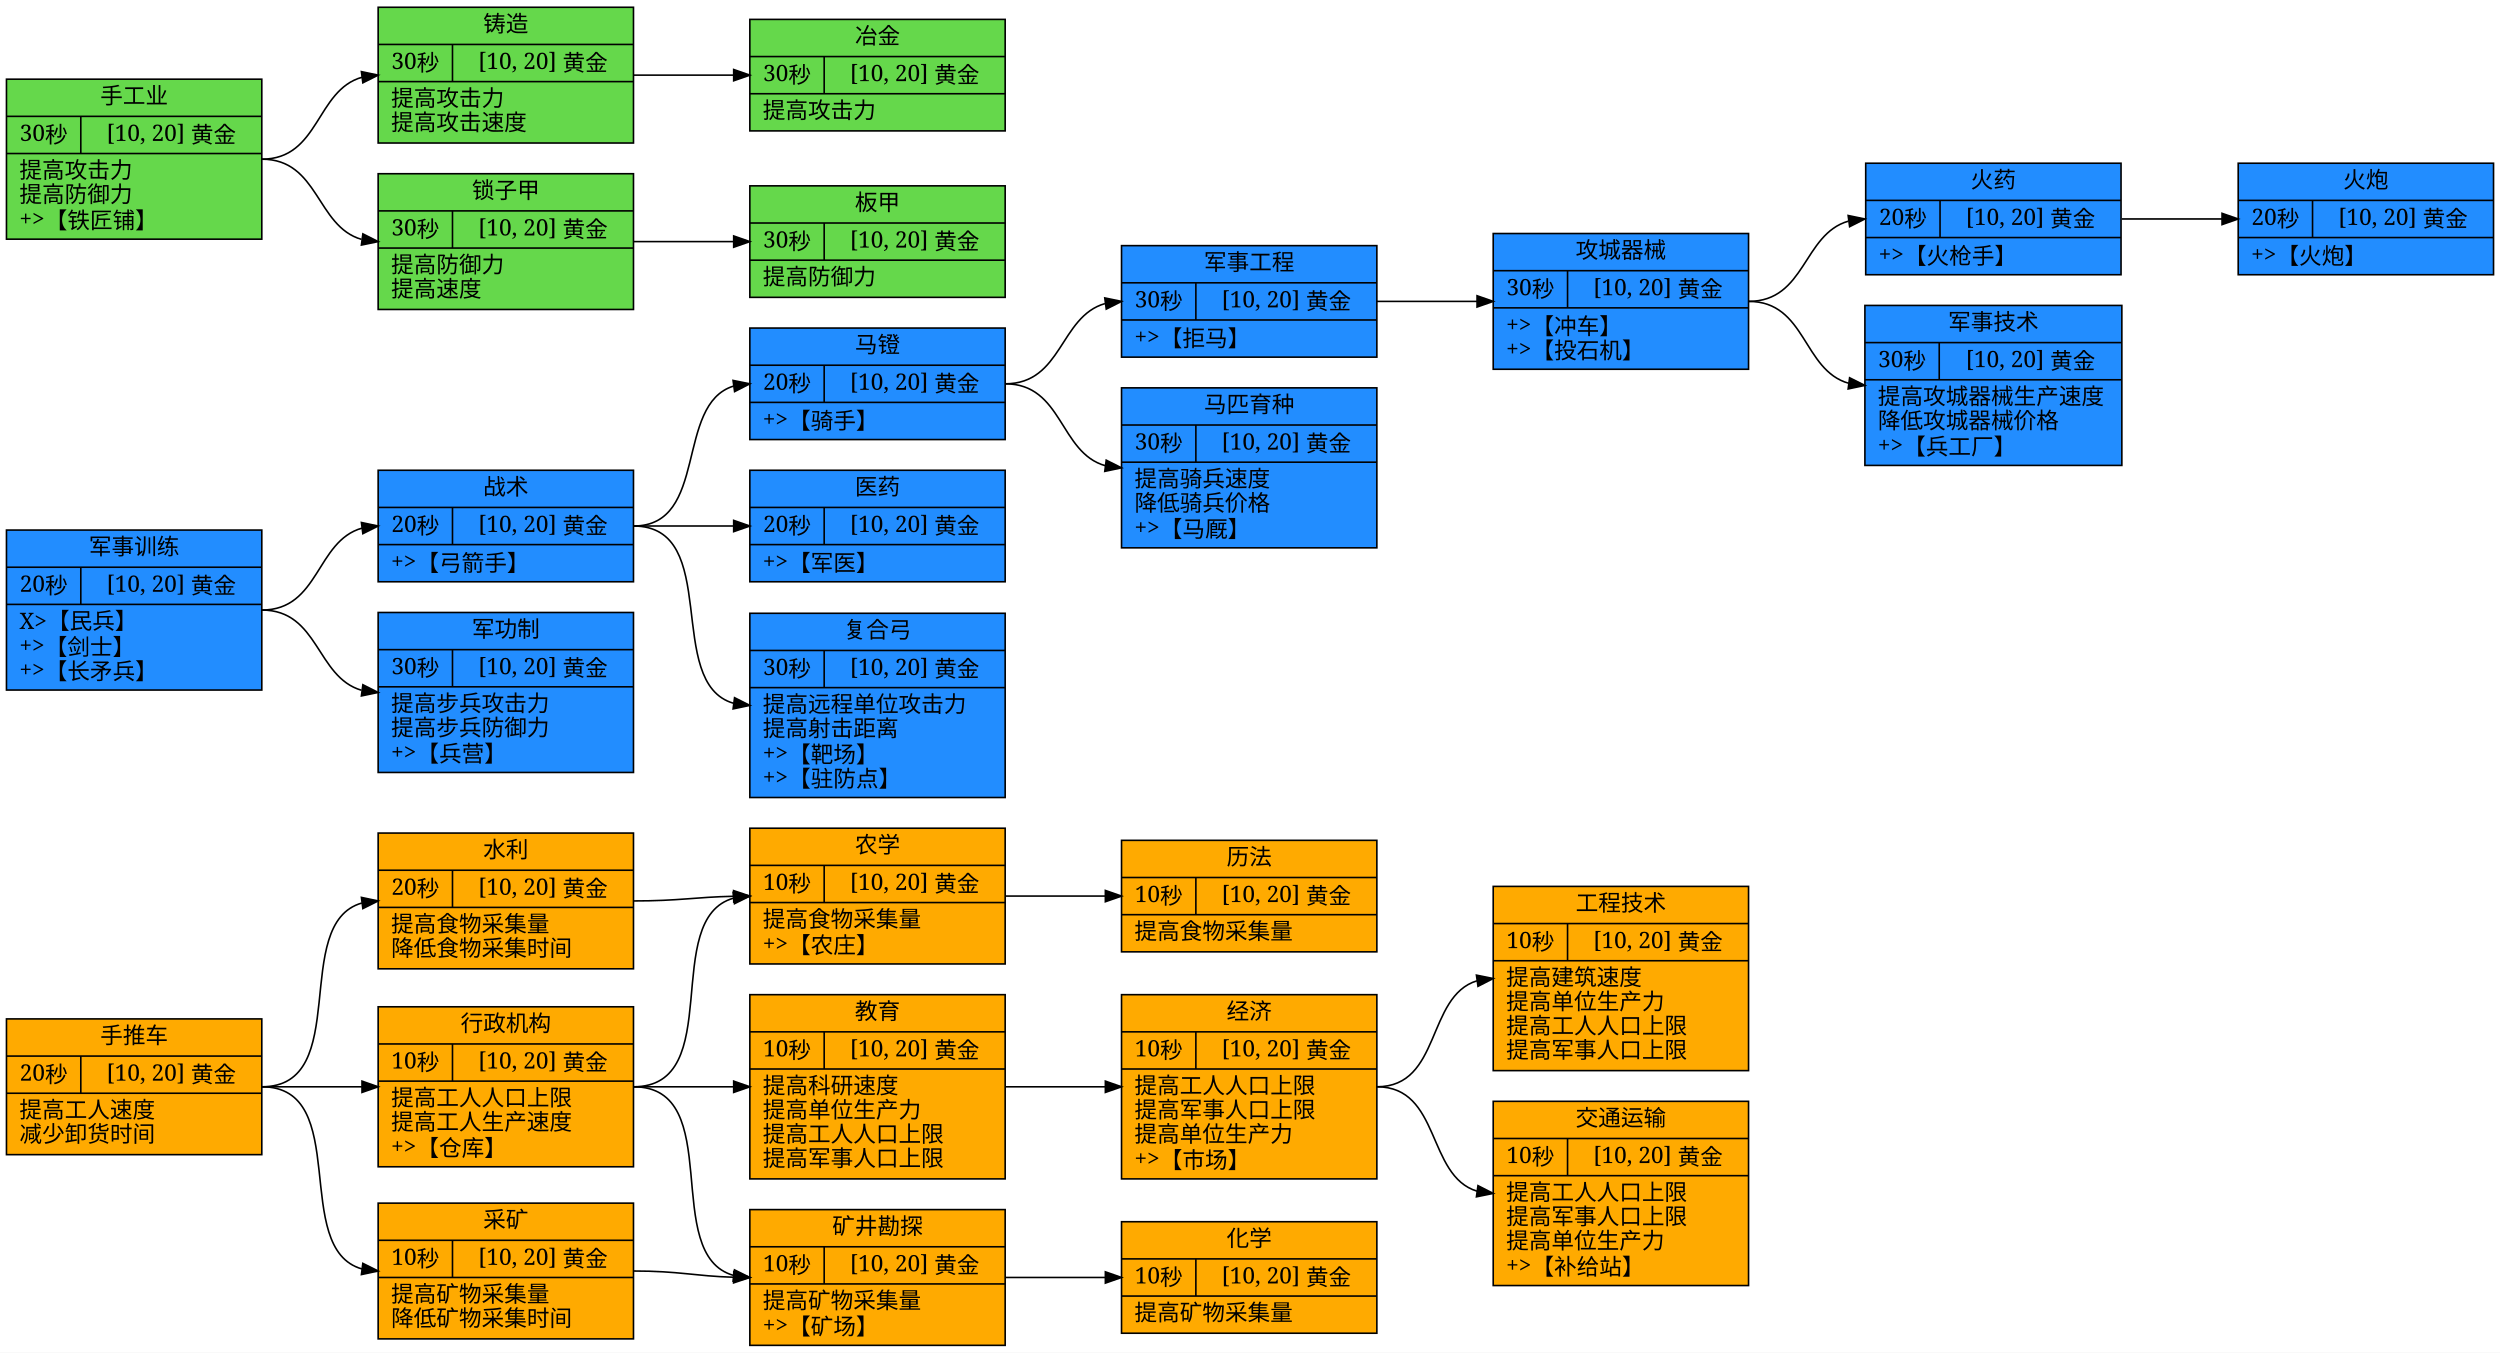
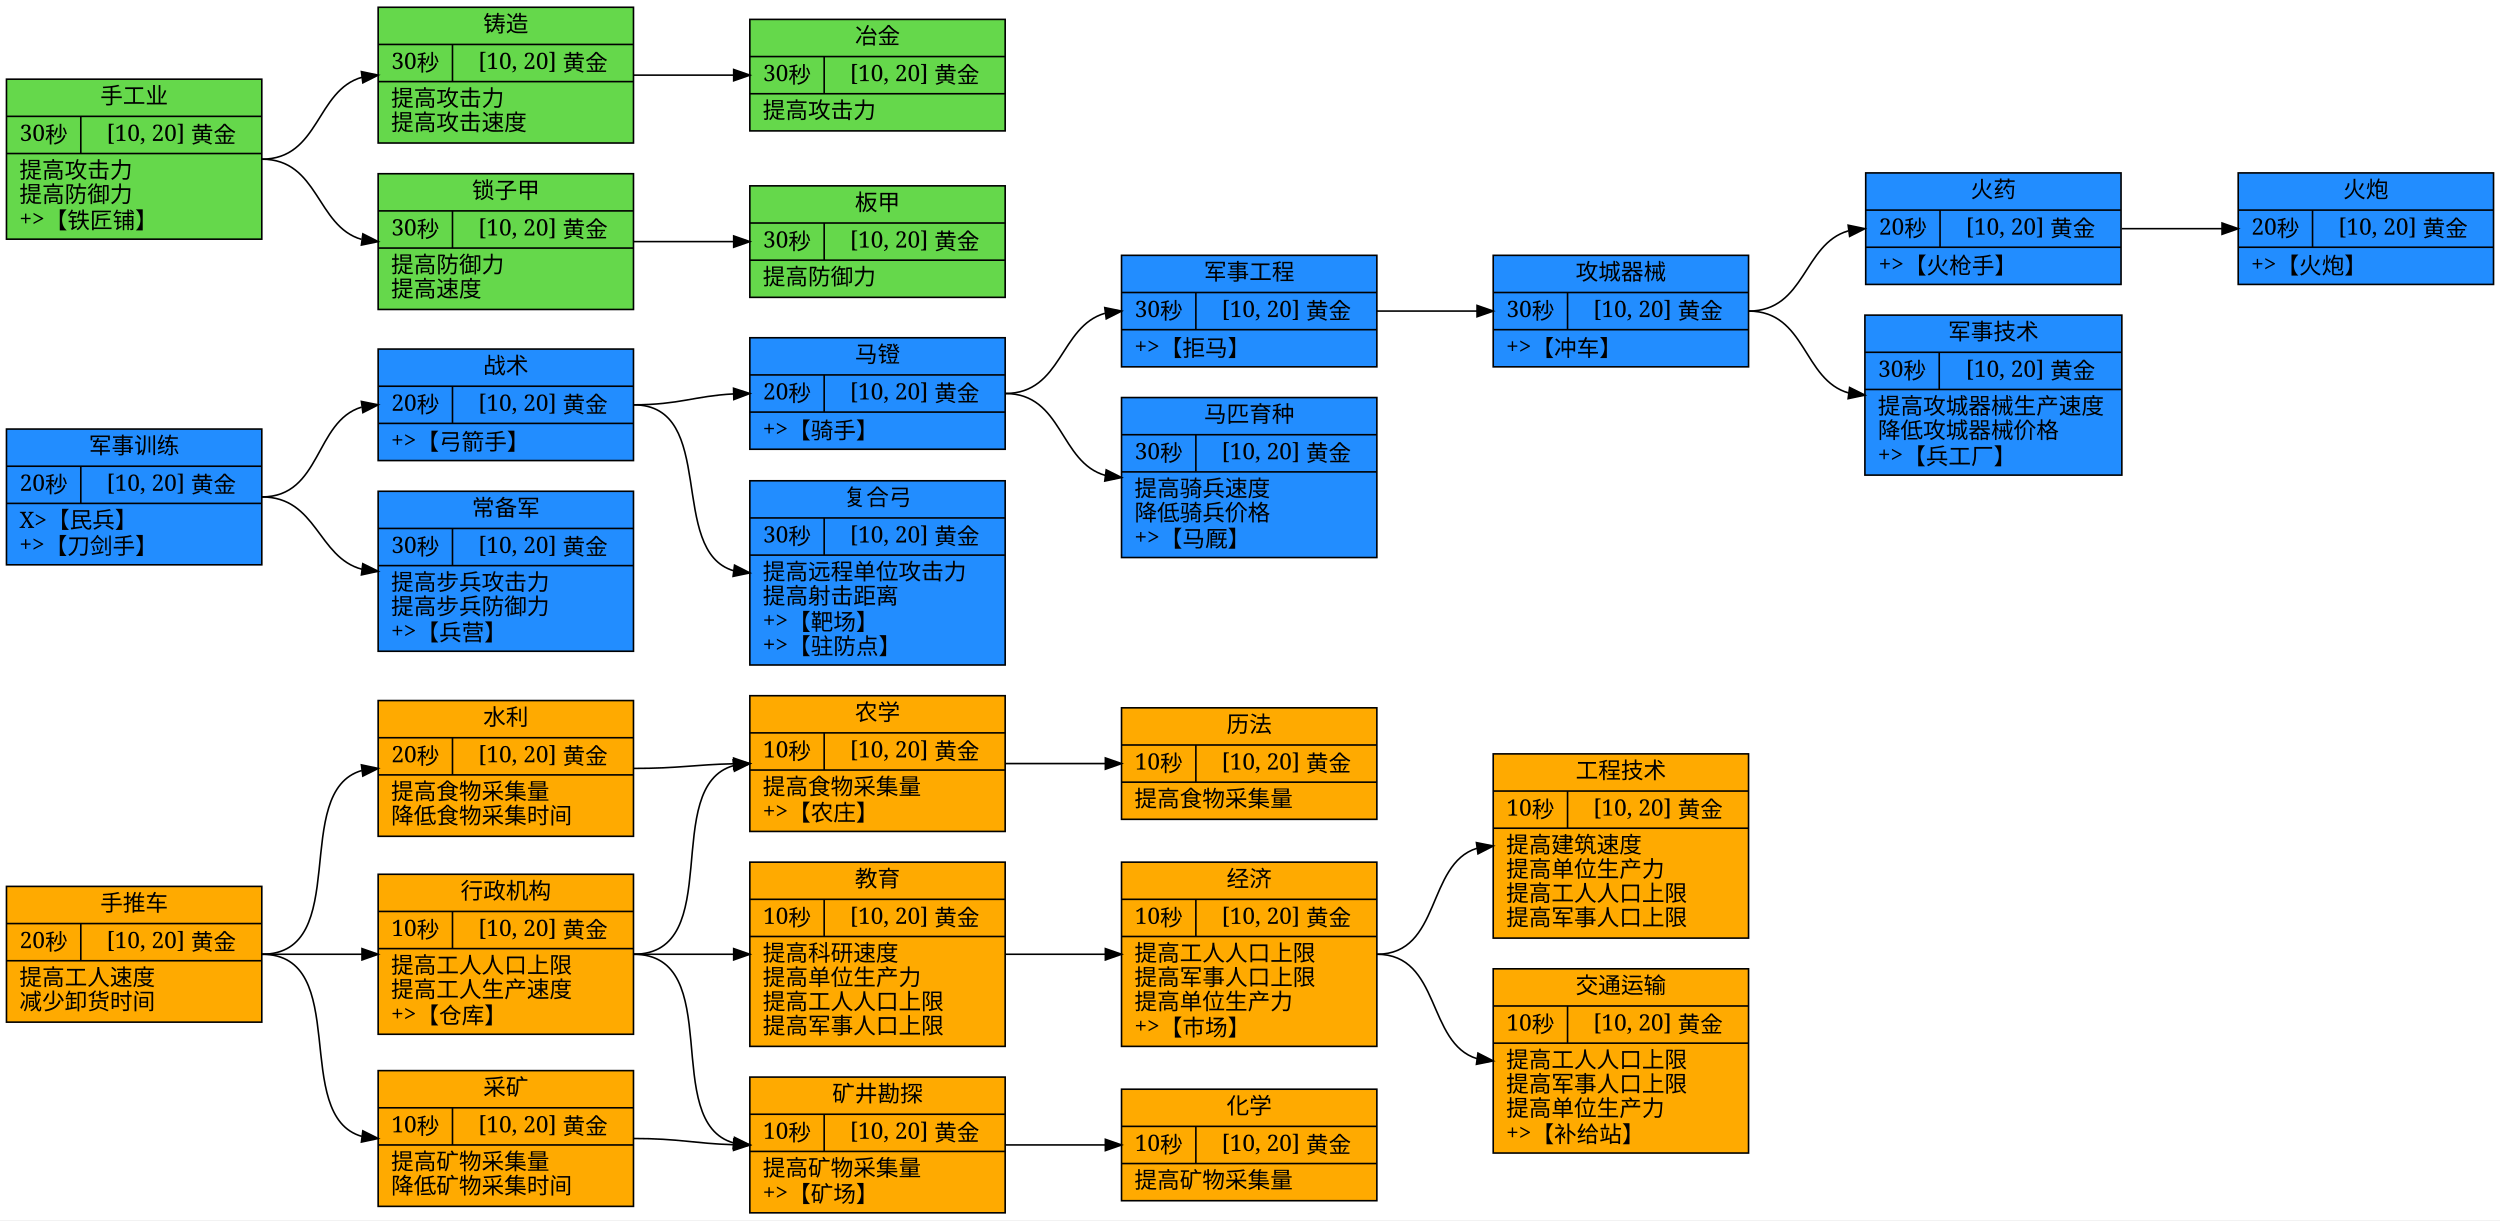
- <svg xmlns="http://www.w3.org/2000/svg" width="1547pt" height="837pt" viewBox="0.00 0.00 1547.00 837.00">
-   <g id="graph0" class="graph" transform="scale(1 1) rotate(0) translate(4 833)">
-     <polygon fill="white" stroke="transparent" points="-4,4 -4,-833 1543,-833 1543,4 -4,4" />
+ <svg xmlns="http://www.w3.org/2000/svg" width="1547pt" height="755pt" viewBox="0.00 0.00 1547.00 755.00">
+   <g id="graph0" class="graph" transform="scale(1 1) rotate(0) translate(4 751)">
+     <polygon fill="white" stroke="transparent" points="-4,4 -4,-751 1543,-751 1543,4 -4,4" />
    <g id="node1" class="node">
      <polygon fill="#ffaa00" stroke="black" points="0,-118.5 0,-202.5 158,-202.5 158,-118.5 0,-118.5" />
      <text text-anchor="middle" x="79" y="-187.3" font-family="SimSun" font-size="14.00">手推车</text>
      <polyline fill="none" stroke="black" points="0,-179.5 158,-179.5 " />
      <text text-anchor="middle" x="23" y="-164.3" font-family="SimSun" font-size="14.00">20秒</text>
      <polyline fill="none" stroke="black" points="46,-156.5 46,-179.5 " />
      <text text-anchor="middle" x="102" y="-164.3" font-family="SimSun" font-size="14.00">[10, 20] 黄金</text>
      <polyline fill="none" stroke="black" points="0,-156.5 158,-156.5 " />
      <text text-anchor="start" x="8" y="-141.3" font-family="SimSun" font-size="14.00">提高工人速度</text>
      <text text-anchor="start" x="8" y="-126.3" font-family="SimSun" font-size="14.00">减少卸货时间</text>
    </g>
    <g id="node2" class="node">
      <polygon fill="#ffaa00" stroke="black" points="230,-233.5 230,-317.5 388,-317.5 388,-233.5 230,-233.5" />
      <text text-anchor="middle" x="309" y="-302.3" font-family="SimSun" font-size="14.00">水利</text>
      <polyline fill="none" stroke="black" points="230,-294.5 388,-294.5 " />
      <text text-anchor="middle" x="253" y="-279.3" font-family="SimSun" font-size="14.00">20秒</text>
      <polyline fill="none" stroke="black" points="276,-271.5 276,-294.5 " />
      <text text-anchor="middle" x="332" y="-279.3" font-family="SimSun" font-size="14.00">[10, 20] 黄金</text>
      <polyline fill="none" stroke="black" points="230,-271.5 388,-271.5 " />
      <text text-anchor="start" x="238" y="-256.3" font-family="SimSun" font-size="14.00">提高食物采集量</text>
      <text text-anchor="start" x="238" y="-241.3" font-family="SimSun" font-size="14.00">降低食物采集时间</text>
    </g>
    <g id="edge1" class="edge">
      <path fill="none" stroke="black" d="M158,-160.5C214.53,-160.5 175.35,-261.57 219.92,-274.21" />
      <polygon fill="black" stroke="black" points="219.64,-277.7 230,-275.5 220.53,-270.76 219.64,-277.7" />
    </g>
    <g id="node3" class="node">
      <polygon fill="#ffaa00" stroke="black" points="230,-4.5 230,-88.5 388,-88.5 388,-4.5 230,-4.5" />
      <text text-anchor="middle" x="309" y="-73.3" font-family="SimSun" font-size="14.00">采矿</text>
      <polyline fill="none" stroke="black" points="230,-65.5 388,-65.5 " />
      <text text-anchor="middle" x="253" y="-50.3" font-family="SimSun" font-size="14.00">10秒</text>
      <polyline fill="none" stroke="black" points="276,-42.5 276,-65.5 " />
      <text text-anchor="middle" x="332" y="-50.3" font-family="SimSun" font-size="14.00">[10, 20] 黄金</text>
      <polyline fill="none" stroke="black" points="230,-42.5 388,-42.5 " />
      <text text-anchor="start" x="238" y="-27.3" font-family="SimSun" font-size="14.00">提高矿物采集量</text>
      <text text-anchor="start" x="238" y="-12.3" font-family="SimSun" font-size="14.00">降低矿物采集时间</text>
    </g>
    <g id="edge2" class="edge">
      <path fill="none" stroke="black" d="M158,-160.5C214.18,-160.5 175.63,-60.3 219.97,-47.78" />
      <polygon fill="black" stroke="black" points="220.52,-51.24 230,-46.5 219.64,-44.29 220.52,-51.24" />
    </g>
    <g id="node4" class="node">
      <polygon fill="#ffaa00" stroke="black" points="230,-111 230,-210 388,-210 388,-111 230,-111" />
      <text text-anchor="middle" x="309" y="-194.8" font-family="SimSun" font-size="14.00">行政机构</text>
      <polyline fill="none" stroke="black" points="230,-187 388,-187 " />
      <text text-anchor="middle" x="253" y="-171.8" font-family="SimSun" font-size="14.00">10秒</text>
      <polyline fill="none" stroke="black" points="276,-164 276,-187 " />
      <text text-anchor="middle" x="332" y="-171.8" font-family="SimSun" font-size="14.00">[10, 20] 黄金</text>
      <polyline fill="none" stroke="black" points="230,-164 388,-164 " />
      <text text-anchor="start" x="238" y="-148.8" font-family="SimSun" font-size="14.00">提高工人人口上限</text>
      <text text-anchor="start" x="238" y="-133.8" font-family="SimSun" font-size="14.00">提高工人生产速度</text>
      <text text-anchor="start" x="238" y="-118.8" font-family="SimSun" font-size="14.00">+&gt;【仓库】</text>
    </g>
    <g id="edge3" class="edge">
      <path fill="none" stroke="black" d="M158,-160.5C186.38,-160.5 195.88,-160.5 219.98,-160.5" />
      <polygon fill="black" stroke="black" points="220,-164 230,-160.5 220,-157 220,-164" />
    </g>
    <g id="node5" class="node">
      <polygon fill="#ffaa00" stroke="black" points="460,-236.5 460,-320.5 618,-320.5 618,-236.5 460,-236.5" />
      <text text-anchor="middle" x="539" y="-305.3" font-family="SimSun" font-size="14.00">农学</text>
      <polyline fill="none" stroke="black" points="460,-297.5 618,-297.5 " />
      <text text-anchor="middle" x="483" y="-282.3" font-family="SimSun" font-size="14.00">10秒</text>
      <polyline fill="none" stroke="black" points="506,-274.5 506,-297.5 " />
      <text text-anchor="middle" x="562" y="-282.3" font-family="SimSun" font-size="14.00">[10, 20] 黄金</text>
      <polyline fill="none" stroke="black" points="460,-274.5 618,-274.5 " />
      <text text-anchor="start" x="468" y="-259.3" font-family="SimSun" font-size="14.00">提高食物采集量</text>
      <text text-anchor="start" x="468" y="-244.3" font-family="SimSun" font-size="14.00">+&gt;【农庄】</text>
    </g>
    <g id="edge4" class="edge">
      <path fill="none" stroke="black" d="M388,-275.5C416.4,-275.5 425.86,-277.86 449.97,-278.39" />
      <polygon fill="black" stroke="black" points="449.96,-281.89 460,-278.5 450.04,-274.89 449.96,-281.89" />
    </g>
    <g id="node7" class="node">
      <polygon fill="#ffaa00" stroke="black" points="460,-0.5 460,-84.5 618,-84.5 618,-0.5 460,-0.5" />
      <text text-anchor="middle" x="539" y="-69.3" font-family="SimSun" font-size="14.00">矿井勘探</text>
      <polyline fill="none" stroke="black" points="460,-61.5 618,-61.5 " />
      <text text-anchor="middle" x="483" y="-46.3" font-family="SimSun" font-size="14.00">10秒</text>
      <polyline fill="none" stroke="black" points="506,-38.5 506,-61.5 " />
      <text text-anchor="middle" x="562" y="-46.3" font-family="SimSun" font-size="14.00">[10, 20] 黄金</text>
      <polyline fill="none" stroke="black" points="460,-38.5 618,-38.5 " />
      <text text-anchor="start" x="468" y="-23.3" font-family="SimSun" font-size="14.00">提高矿物采集量</text>
      <text text-anchor="start" x="468" y="-8.3" font-family="SimSun" font-size="14.00">+&gt;【矿场】</text>
    </g>
    <g id="edge7" class="edge">
      <path fill="none" stroke="black" d="M388,-46.5C416.42,-46.5 425.85,-43.35 449.97,-42.64" />
      <polygon fill="black" stroke="black" points="450.05,-46.14 460,-42.5 449.95,-39.14 450.05,-46.14" />
    </g>
    <g id="edge5" class="edge">
      <path fill="none" stroke="black" d="M388,-160.5C445.72,-160.5 404.31,-264.64 450.03,-277.25" />
      <polygon fill="black" stroke="black" points="449.64,-280.73 460,-278.5 450.51,-273.79 449.64,-280.73" />
    </g>
    <g id="edge8" class="edge">
      <path fill="none" stroke="black" d="M388,-160.5C445.72,-160.5 404.31,-56.36 450.03,-43.75" />
      <polygon fill="black" stroke="black" points="450.51,-47.21 460,-42.5 449.64,-40.27 450.51,-47.21" />
    </g>
    <g id="node9" class="node">
      <polygon fill="#ffaa00" stroke="black" points="460,-103.5 460,-217.5 618,-217.5 618,-103.5 460,-103.5" />
      <text text-anchor="middle" x="539" y="-202.3" font-family="SimSun" font-size="14.00">教育</text>
      <polyline fill="none" stroke="black" points="460,-194.5 618,-194.5 " />
      <text text-anchor="middle" x="483" y="-179.3" font-family="SimSun" font-size="14.00">10秒</text>
      <polyline fill="none" stroke="black" points="506,-171.5 506,-194.5 " />
      <text text-anchor="middle" x="562" y="-179.3" font-family="SimSun" font-size="14.00">[10, 20] 黄金</text>
      <polyline fill="none" stroke="black" points="460,-171.5 618,-171.5 " />
      <text text-anchor="start" x="468" y="-156.3" font-family="SimSun" font-size="14.00">提高科研速度</text>
      <text text-anchor="start" x="468" y="-141.3" font-family="SimSun" font-size="14.00">提高单位生产力</text>
      <text text-anchor="start" x="468" y="-126.3" font-family="SimSun" font-size="14.00">提高工人人口上限</text>
      <text text-anchor="start" x="468" y="-111.3" font-family="SimSun" font-size="14.00">提高军事人口上限</text>
    </g>
    <g id="edge10" class="edge">
      <path fill="none" stroke="black" d="M388,-160.5C416.38,-160.5 425.88,-160.5 449.98,-160.5" />
      <polygon fill="black" stroke="black" points="450,-164 460,-160.5 450,-157 450,-164" />
    </g>
    <g id="node6" class="node">
      <polygon fill="#ffaa00" stroke="black" points="690,-244 690,-313 848,-313 848,-244 690,-244" />
      <text text-anchor="middle" x="769" y="-297.8" font-family="SimSun" font-size="14.00">历法</text>
      <polyline fill="none" stroke="black" points="690,-290 848,-290 " />
      <text text-anchor="middle" x="713" y="-274.8" font-family="SimSun" font-size="14.00">10秒</text>
      <polyline fill="none" stroke="black" points="736,-267 736,-290 " />
      <text text-anchor="middle" x="792" y="-274.8" font-family="SimSun" font-size="14.00">[10, 20] 黄金</text>
      <polyline fill="none" stroke="black" points="690,-267 848,-267 " />
      <text text-anchor="start" x="698" y="-251.8" font-family="SimSun" font-size="14.00">提高食物采集量</text>
    </g>
    <g id="edge6" class="edge">
      <path fill="none" stroke="black" d="M618,-278.5C646.38,-278.5 655.88,-278.5 679.98,-278.5" />
      <polygon fill="black" stroke="black" points="680,-282 690,-278.5 680,-275 680,-282" />
    </g>
    <g id="node8" class="node">
      <polygon fill="#ffaa00" stroke="black" points="690,-8 690,-77 848,-77 848,-8 690,-8" />
      <text text-anchor="middle" x="769" y="-61.8" font-family="SimSun" font-size="14.00">化学</text>
      <polyline fill="none" stroke="black" points="690,-54 848,-54 " />
      <text text-anchor="middle" x="713" y="-38.8" font-family="SimSun" font-size="14.00">10秒</text>
      <polyline fill="none" stroke="black" points="736,-31 736,-54 " />
      <text text-anchor="middle" x="792" y="-38.8" font-family="SimSun" font-size="14.00">[10, 20] 黄金</text>
      <polyline fill="none" stroke="black" points="690,-31 848,-31 " />
      <text text-anchor="start" x="698" y="-15.8" font-family="SimSun" font-size="14.00">提高矿物采集量</text>
    </g>
    <g id="edge9" class="edge">
      <path fill="none" stroke="black" d="M618,-42.5C646.38,-42.5 655.88,-42.5 679.98,-42.5" />
      <polygon fill="black" stroke="black" points="680,-46 690,-42.5 680,-39 680,-46" />
    </g>
    <g id="node10" class="node">
      <polygon fill="#ffaa00" stroke="black" points="690,-103.5 690,-217.5 848,-217.5 848,-103.5 690,-103.5" />
      <text text-anchor="middle" x="769" y="-202.3" font-family="SimSun" font-size="14.00">经济</text>
      <polyline fill="none" stroke="black" points="690,-194.5 848,-194.5 " />
      <text text-anchor="middle" x="713" y="-179.3" font-family="SimSun" font-size="14.00">10秒</text>
      <polyline fill="none" stroke="black" points="736,-171.5 736,-194.5 " />
      <text text-anchor="middle" x="792" y="-179.3" font-family="SimSun" font-size="14.00">[10, 20] 黄金</text>
      <polyline fill="none" stroke="black" points="690,-171.5 848,-171.5 " />
      <text text-anchor="start" x="698" y="-156.3" font-family="SimSun" font-size="14.00">提高工人人口上限</text>
      <text text-anchor="start" x="698" y="-141.3" font-family="SimSun" font-size="14.00">提高军事人口上限</text>
      <text text-anchor="start" x="698" y="-126.3" font-family="SimSun" font-size="14.00">提高单位生产力</text>
      <text text-anchor="start" x="698" y="-111.3" font-family="SimSun" font-size="14.00">+&gt;【市场】</text>
    </g>
    <g id="edge11" class="edge">
      <path fill="none" stroke="black" d="M618,-160.5C646.38,-160.5 655.88,-160.5 679.98,-160.5" />
      <polygon fill="black" stroke="black" points="680,-164 690,-160.5 680,-157 680,-164" />
    </g>
    <g id="node11" class="node">
      <polygon fill="#ffaa00" stroke="black" points="920,-170.5 920,-284.5 1078,-284.5 1078,-170.5 920,-170.5" />
      <text text-anchor="middle" x="999" y="-269.3" font-family="SimSun" font-size="14.00">工程技术</text>
      <polyline fill="none" stroke="black" points="920,-261.5 1078,-261.5 " />
      <text text-anchor="middle" x="943" y="-246.3" font-family="SimSun" font-size="14.00">10秒</text>
      <polyline fill="none" stroke="black" points="966,-238.5 966,-261.5 " />
      <text text-anchor="middle" x="1022" y="-246.3" font-family="SimSun" font-size="14.00">[10, 20] 黄金</text>
      <polyline fill="none" stroke="black" points="920,-238.5 1078,-238.5 " />
      <text text-anchor="start" x="928" y="-223.3" font-family="SimSun" font-size="14.00">提高建筑速度</text>
      <text text-anchor="start" x="928" y="-208.3" font-family="SimSun" font-size="14.00">提高单位生产力</text>
      <text text-anchor="start" x="928" y="-193.3" font-family="SimSun" font-size="14.00">提高工人人口上限</text>
      <text text-anchor="start" x="928" y="-178.3" font-family="SimSun" font-size="14.00">提高军事人口上限</text>
    </g>
    <g id="edge12" class="edge">
      <path fill="none" stroke="black" d="M848,-160.5C887.96,-160.5 878.5,-216.48 909.97,-226.1" />
      <polygon fill="black" stroke="black" points="909.61,-229.59 920,-227.5 910.58,-222.65 909.61,-229.59" />
    </g>
    <g id="node12" class="node">
      <polygon fill="#ffaa00" stroke="black" points="920,-37.5 920,-151.5 1078,-151.5 1078,-37.5 920,-37.5" />
      <text text-anchor="middle" x="999" y="-136.3" font-family="SimSun" font-size="14.00">交通运输</text>
      <polyline fill="none" stroke="black" points="920,-128.5 1078,-128.5 " />
      <text text-anchor="middle" x="943" y="-113.3" font-family="SimSun" font-size="14.00">10秒</text>
      <polyline fill="none" stroke="black" points="966,-105.5 966,-128.5 " />
      <text text-anchor="middle" x="1022" y="-113.3" font-family="SimSun" font-size="14.00">[10, 20] 黄金</text>
      <polyline fill="none" stroke="black" points="920,-105.5 1078,-105.5 " />
      <text text-anchor="start" x="928" y="-90.3" font-family="SimSun" font-size="14.00">提高工人人口上限</text>
      <text text-anchor="start" x="928" y="-75.3" font-family="SimSun" font-size="14.00">提高军事人口上限</text>
      <text text-anchor="start" x="928" y="-60.3" font-family="SimSun" font-size="14.00">提高单位生产力</text>
      <text text-anchor="start" x="928" y="-45.3" font-family="SimSun" font-size="14.00">+&gt;【补给站】</text>
    </g>
    <g id="edge13" class="edge">
      <path fill="none" stroke="black" d="M848,-160.5C887.68,-160.5 878.71,-105.36 910.02,-95.88" />
      <polygon fill="black" stroke="black" points="910.57,-99.34 920,-94.5 909.61,-92.4 910.57,-99.34" />
    </g>
    <g id="node13" class="node">
-       <polygon fill="#228dff" stroke="black" points="0,-406 0,-505 158,-505 158,-406 0,-406" />
-       <text text-anchor="middle" x="79" y="-489.8" font-family="SimSun" font-size="14.00">军事训练</text>
-       <polyline fill="none" stroke="black" points="0,-482 158,-482 " />
-       <text text-anchor="middle" x="23" y="-466.8" font-family="SimSun" font-size="14.00">20秒</text>
-       <polyline fill="none" stroke="black" points="46,-459 46,-482 " />
-       <text text-anchor="middle" x="102" y="-466.8" font-family="SimSun" font-size="14.00">[10, 20] 黄金</text>
-       <polyline fill="none" stroke="black" points="0,-459 158,-459 " />
-       <text text-anchor="start" x="8" y="-443.8" font-family="SimSun" font-size="14.00">X&gt;【民兵】</text>
-       <text text-anchor="start" x="8" y="-428.8" font-family="SimSun" font-size="14.00">+&gt;【剑士】</text>
-       <text text-anchor="start" x="8" y="-413.8" font-family="SimSun" font-size="14.00">+&gt;【长矛兵】</text>
+       <polygon fill="#228dff" stroke="black" points="0,-401.5 0,-485.5 158,-485.5 158,-401.5 0,-401.5" />
+       <text text-anchor="middle" x="79" y="-470.3" font-family="SimSun" font-size="14.00">军事训练</text>
+       <polyline fill="none" stroke="black" points="0,-462.5 158,-462.5 " />
+       <text text-anchor="middle" x="23" y="-447.3" font-family="SimSun" font-size="14.00">20秒</text>
+       <polyline fill="none" stroke="black" points="46,-439.5 46,-462.5 " />
+       <text text-anchor="middle" x="102" y="-447.3" font-family="SimSun" font-size="14.00">[10, 20] 黄金</text>
+       <polyline fill="none" stroke="black" points="0,-439.5 158,-439.5 " />
+       <text text-anchor="start" x="8" y="-424.3" font-family="SimSun" font-size="14.00">X&gt;【民兵】</text>
+       <text text-anchor="start" x="8" y="-409.3" font-family="SimSun" font-size="14.00">+&gt;【刀剑手】</text>
    </g>
    <g id="node14" class="node">
-       <polygon fill="#228dff" stroke="black" points="230,-473 230,-542 388,-542 388,-473 230,-473" />
-       <text text-anchor="middle" x="309" y="-526.8" font-family="SimSun" font-size="14.00">战术</text>
-       <polyline fill="none" stroke="black" points="230,-519 388,-519 " />
-       <text text-anchor="middle" x="253" y="-503.8" font-family="SimSun" font-size="14.00">20秒</text>
-       <polyline fill="none" stroke="black" points="276,-496 276,-519 " />
-       <text text-anchor="middle" x="332" y="-503.8" font-family="SimSun" font-size="14.00">[10, 20] 黄金</text>
-       <polyline fill="none" stroke="black" points="230,-496 388,-496 " />
-       <text text-anchor="start" x="238" y="-480.8" font-family="SimSun" font-size="14.00">+&gt;【弓箭手】</text>
+       <polygon fill="#228dff" stroke="black" points="230,-466 230,-535 388,-535 388,-466 230,-466" />
+       <text text-anchor="middle" x="309" y="-519.8" font-family="SimSun" font-size="14.00">战术</text>
+       <polyline fill="none" stroke="black" points="230,-512 388,-512 " />
+       <text text-anchor="middle" x="253" y="-496.8" font-family="SimSun" font-size="14.00">20秒</text>
+       <polyline fill="none" stroke="black" points="276,-489 276,-512 " />
+       <text text-anchor="middle" x="332" y="-496.8" font-family="SimSun" font-size="14.00">[10, 20] 黄金</text>
+       <polyline fill="none" stroke="black" points="230,-489 388,-489 " />
+       <text text-anchor="start" x="238" y="-473.8" font-family="SimSun" font-size="14.00">+&gt;【弓箭手】</text>
    </g>
    <g id="edge14" class="edge">
-       <path fill="none" stroke="black" d="M158,-455.5C193.77,-455.5 191.42,-498.21 220.05,-506.21" />
-       <polygon fill="black" stroke="black" points="219.63,-509.69 230,-507.5 220.53,-502.75 219.63,-509.69" />
-     </g>
-     <g id="node21" class="node">
-       <polygon fill="#228dff" stroke="black" points="230,-355 230,-454 388,-454 388,-355 230,-355" />
-       <text text-anchor="middle" x="309" y="-438.8" font-family="SimSun" font-size="14.00">军功制</text>
-       <polyline fill="none" stroke="black" points="230,-431 388,-431 " />
-       <text text-anchor="middle" x="253" y="-415.8" font-family="SimSun" font-size="14.00">30秒</text>
-       <polyline fill="none" stroke="black" points="276,-408 276,-431 " />
-       <text text-anchor="middle" x="332" y="-415.8" font-family="SimSun" font-size="14.00">[10, 20] 黄金</text>
-       <polyline fill="none" stroke="black" points="230,-408 388,-408 " />
-       <text text-anchor="start" x="238" y="-392.8" font-family="SimSun" font-size="14.00">提高步兵攻击力</text>
-       <text text-anchor="start" x="238" y="-377.8" font-family="SimSun" font-size="14.00">提高步兵防御力</text>
-       <text text-anchor="start" x="238" y="-362.8" font-family="SimSun" font-size="14.00">+&gt;【兵营】</text>
-     </g>
-     <g id="edge21" class="edge">
-       <path fill="none" stroke="black" d="M158,-455.5C193.38,-455.5 191.61,-413.97 219.73,-405.86" />
-       <polygon fill="black" stroke="black" points="220.55,-409.29 230,-404.5 219.63,-402.35 220.55,-409.29" />
+       <path fill="none" stroke="black" d="M158,-443.5C194.99,-443.5 190.55,-490.31 219.77,-499.09" />
+       <polygon fill="black" stroke="black" points="219.62,-502.6 230,-500.5 220.57,-495.67 219.62,-502.6" />
+     </g>
+     <g id="node20" class="node">
+       <polygon fill="#228dff" stroke="black" points="230,-348 230,-447 388,-447 388,-348 230,-348" />
+       <text text-anchor="middle" x="309" y="-431.8" font-family="SimSun" font-size="14.00">常备军</text>
+       <polyline fill="none" stroke="black" points="230,-424 388,-424 " />
+       <text text-anchor="middle" x="253" y="-408.8" font-family="SimSun" font-size="14.00">30秒</text>
+       <polyline fill="none" stroke="black" points="276,-401 276,-424 " />
+       <text text-anchor="middle" x="332" y="-408.8" font-family="SimSun" font-size="14.00">[10, 20] 黄金</text>
+       <polyline fill="none" stroke="black" points="230,-401 388,-401 " />
+       <text text-anchor="start" x="238" y="-385.8" font-family="SimSun" font-size="14.00">提高步兵攻击力</text>
+       <text text-anchor="start" x="238" y="-370.8" font-family="SimSun" font-size="14.00">提高步兵防御力</text>
+       <text text-anchor="start" x="238" y="-355.8" font-family="SimSun" font-size="14.00">+&gt;【兵营】</text>
+     </g>
+     <g id="edge20" class="edge">
+       <path fill="none" stroke="black" d="M158,-443.5C192.27,-443.5 192.4,-406.05 220,-398.73" />
+       <polygon fill="black" stroke="black" points="220.5,-402.19 230,-397.5 219.65,-395.25 220.5,-402.19" />
    </g>
    <g id="node15" class="node">
-       <polygon fill="#228dff" stroke="black" points="460,-561 460,-630 618,-630 618,-561 460,-561" />
-       <text text-anchor="middle" x="539" y="-614.8" font-family="SimSun" font-size="14.00">马镫</text>
-       <polyline fill="none" stroke="black" points="460,-607 618,-607 " />
-       <text text-anchor="middle" x="483" y="-591.8" font-family="SimSun" font-size="14.00">20秒</text>
-       <polyline fill="none" stroke="black" points="506,-584 506,-607 " />
-       <text text-anchor="middle" x="562" y="-591.8" font-family="SimSun" font-size="14.00">[10, 20] 黄金</text>
-       <polyline fill="none" stroke="black" points="460,-584 618,-584 " />
-       <text text-anchor="start" x="468" y="-568.8" font-family="SimSun" font-size="14.00">+&gt;【骑手】</text>
-     </g>
-     <g id="edge15" class="edge">
-       <path fill="none" stroke="black" d="M388,-507.5C434.78,-507.5 413.34,-582.92 450,-594.12" />
-       <polygon fill="black" stroke="black" points="449.61,-597.6 460,-595.5 450.57,-590.66 449.61,-597.6" />
-     </g>
-     <g id="node16" class="node">
      <polygon fill="#228dff" stroke="black" points="460,-473 460,-542 618,-542 618,-473 460,-473" />
-       <text text-anchor="middle" x="539" y="-526.8" font-family="SimSun" font-size="14.00">医药</text>
+       <text text-anchor="middle" x="539" y="-526.8" font-family="SimSun" font-size="14.00">马镫</text>
      <polyline fill="none" stroke="black" points="460,-519 618,-519 " />
      <text text-anchor="middle" x="483" y="-503.8" font-family="SimSun" font-size="14.00">20秒</text>
      <polyline fill="none" stroke="black" points="506,-496 506,-519 " />
      <text text-anchor="middle" x="562" y="-503.8" font-family="SimSun" font-size="14.00">[10, 20] 黄金</text>
      <polyline fill="none" stroke="black" points="460,-496 618,-496 " />
-       <text text-anchor="start" x="468" y="-480.8" font-family="SimSun" font-size="14.00">+&gt;【军医】</text>
-     </g>
-     <g id="edge16" class="edge">
-       <path fill="none" stroke="black" d="M388,-507.5C416.38,-507.5 425.88,-507.5 449.98,-507.5" />
-       <polygon fill="black" stroke="black" points="450,-511 460,-507.5 450,-504 450,-511" />
-     </g>
-     <g id="node22" class="node">
+       <text text-anchor="start" x="468" y="-480.8" font-family="SimSun" font-size="14.00">+&gt;【骑手】</text>
+     </g>
+     <g id="edge15" class="edge">
+       <path fill="none" stroke="black" d="M388,-500.5C416.51,-500.5 425.79,-506 449.94,-507.25" />
+       <polygon fill="black" stroke="black" points="449.92,-510.75 460,-507.5 450.09,-503.75 449.92,-510.75" />
+     </g>
+     <g id="node21" class="node">
      <polygon fill="#228dff" stroke="black" points="460,-339.5 460,-453.5 618,-453.5 618,-339.5 460,-339.5" />
      <text text-anchor="middle" x="539" y="-438.3" font-family="SimSun" font-size="14.00">复合弓</text>
      <polyline fill="none" stroke="black" points="460,-430.5 618,-430.5 " />
      <text text-anchor="middle" x="483" y="-415.3" font-family="SimSun" font-size="14.00">30秒</text>
      <polyline fill="none" stroke="black" points="506,-407.5 506,-430.5 " />
      <text text-anchor="middle" x="562" y="-415.3" font-family="SimSun" font-size="14.00">[10, 20] 黄金</text>
      <polyline fill="none" stroke="black" points="460,-407.5 618,-407.5 " />
      <text text-anchor="start" x="468" y="-392.3" font-family="SimSun" font-size="14.00">提高远程单位攻击力</text>
      <text text-anchor="start" x="468" y="-377.3" font-family="SimSun" font-size="14.00">提高射击距离</text>
      <text text-anchor="start" x="468" y="-362.3" font-family="SimSun" font-size="14.00">+&gt;【靶场】</text>
      <text text-anchor="start" x="468" y="-347.3" font-family="SimSun" font-size="14.00">+&gt;【驻防点】</text>
    </g>
-     <g id="edge22" class="edge">
-       <path fill="none" stroke="black" d="M388,-507.5C443.01,-507.5 406.64,-410.35 449.88,-397.82" />
-       <polygon fill="black" stroke="black" points="450.54,-401.27 460,-396.5 449.63,-394.33 450.54,-401.27" />
-     </g>
-     <g id="node17" class="node">
-       <polygon fill="#228dff" stroke="black" points="690,-612 690,-681 848,-681 848,-612 690,-612" />
-       <text text-anchor="middle" x="769" y="-665.8" font-family="SimSun" font-size="14.00">军事工程</text>
-       <polyline fill="none" stroke="black" points="690,-658 848,-658 " />
-       <text text-anchor="middle" x="713" y="-642.8" font-family="SimSun" font-size="14.00">30秒</text>
-       <polyline fill="none" stroke="black" points="736,-635 736,-658 " />
-       <text text-anchor="middle" x="792" y="-642.8" font-family="SimSun" font-size="14.00">[10, 20] 黄金</text>
-       <polyline fill="none" stroke="black" points="690,-635 848,-635 " />
-       <text text-anchor="start" x="698" y="-619.8" font-family="SimSun" font-size="14.00">+&gt;【拒马】</text>
-     </g>
-     <g id="edge17" class="edge">
-       <path fill="none" stroke="black" d="M618,-595.5C653.38,-595.5 651.61,-637.03 679.73,-645.14" />
-       <polygon fill="black" stroke="black" points="679.63,-648.65 690,-646.5 680.55,-641.71 679.63,-648.65" />
-     </g>
-     <g id="node23" class="node">
-       <polygon fill="#228dff" stroke="black" points="690,-494 690,-593 848,-593 848,-494 690,-494" />
-       <text text-anchor="middle" x="769" y="-577.8" font-family="SimSun" font-size="14.00">马匹育种</text>
+     <g id="edge21" class="edge">
+       <path fill="none" stroke="black" d="M388,-500.5C440.49,-500.5 408.73,-409.85 450.02,-397.81" />
+       <polygon fill="black" stroke="black" points="450.54,-401.28 460,-396.5 449.63,-394.34 450.54,-401.28" />
+     </g>
+     <g id="node16" class="node">
+       <polygon fill="#228dff" stroke="black" points="690,-524 690,-593 848,-593 848,-524 690,-524" />
+       <text text-anchor="middle" x="769" y="-577.8" font-family="SimSun" font-size="14.00">军事工程</text>
      <polyline fill="none" stroke="black" points="690,-570 848,-570 " />
      <text text-anchor="middle" x="713" y="-554.8" font-family="SimSun" font-size="14.00">30秒</text>
      <polyline fill="none" stroke="black" points="736,-547 736,-570 " />
      <text text-anchor="middle" x="792" y="-554.8" font-family="SimSun" font-size="14.00">[10, 20] 黄金</text>
      <polyline fill="none" stroke="black" points="690,-547 848,-547 " />
-       <text text-anchor="start" x="698" y="-531.8" font-family="SimSun" font-size="14.00">提高骑兵速度</text>
-       <text text-anchor="start" x="698" y="-516.8" font-family="SimSun" font-size="14.00">降低骑兵价格</text>
-       <text text-anchor="start" x="698" y="-501.8" font-family="SimSun" font-size="14.00">+&gt;【马厩】</text>
+       <text text-anchor="start" x="698" y="-531.8" font-family="SimSun" font-size="14.00">+&gt;【拒马】</text>
+     </g>
+     <g id="edge16" class="edge">
+       <path fill="none" stroke="black" d="M618,-507.5C653.38,-507.5 651.61,-549.03 679.73,-557.14" />
+       <polygon fill="black" stroke="black" points="679.63,-560.65 690,-558.5 680.55,-553.71 679.63,-560.65" />
+     </g>
+     <g id="node22" class="node">
+       <polygon fill="#228dff" stroke="black" points="690,-406 690,-505 848,-505 848,-406 690,-406" />
+       <text text-anchor="middle" x="769" y="-489.8" font-family="SimSun" font-size="14.00">马匹育种</text>
+       <polyline fill="none" stroke="black" points="690,-482 848,-482 " />
+       <text text-anchor="middle" x="713" y="-466.8" font-family="SimSun" font-size="14.00">30秒</text>
+       <polyline fill="none" stroke="black" points="736,-459 736,-482 " />
+       <text text-anchor="middle" x="792" y="-466.8" font-family="SimSun" font-size="14.00">[10, 20] 黄金</text>
+       <polyline fill="none" stroke="black" points="690,-459 848,-459 " />
+       <text text-anchor="start" x="698" y="-443.8" font-family="SimSun" font-size="14.00">提高骑兵速度</text>
+       <text text-anchor="start" x="698" y="-428.8" font-family="SimSun" font-size="14.00">降低骑兵价格</text>
+       <text text-anchor="start" x="698" y="-413.8" font-family="SimSun" font-size="14.00">+&gt;【马厩】</text>
+     </g>
+     <g id="edge22" class="edge">
+       <path fill="none" stroke="black" d="M618,-507.5C653.77,-507.5 651.42,-464.79 680.05,-456.79" />
+       <polygon fill="black" stroke="black" points="680.53,-460.25 690,-455.5 679.63,-453.31 680.53,-460.25" />
+     </g>
+     <g id="node17" class="node">
+       <polygon fill="#228dff" stroke="black" points="920,-524 920,-593 1078,-593 1078,-524 920,-524" />
+       <text text-anchor="middle" x="999" y="-577.8" font-family="SimSun" font-size="14.00">攻城器械</text>
+       <polyline fill="none" stroke="black" points="920,-570 1078,-570 " />
+       <text text-anchor="middle" x="943" y="-554.8" font-family="SimSun" font-size="14.00">30秒</text>
+       <polyline fill="none" stroke="black" points="966,-547 966,-570 " />
+       <text text-anchor="middle" x="1022" y="-554.8" font-family="SimSun" font-size="14.00">[10, 20] 黄金</text>
+       <polyline fill="none" stroke="black" points="920,-547 1078,-547 " />
+       <text text-anchor="start" x="928" y="-531.8" font-family="SimSun" font-size="14.00">+&gt;【冲车】</text>
+     </g>
+     <g id="edge17" class="edge">
+       <path fill="none" stroke="black" d="M848,-558.5C876.38,-558.5 885.88,-558.5 909.98,-558.5" />
+       <polygon fill="black" stroke="black" points="910,-562 920,-558.5 910,-555 910,-562" />
+     </g>
+     <g id="node18" class="node">
+       <polygon fill="#228dff" stroke="black" points="1150.5,-575 1150.5,-644 1308.5,-644 1308.5,-575 1150.5,-575" />
+       <text text-anchor="middle" x="1229.5" y="-628.8" font-family="SimSun" font-size="14.00">火药</text>
+       <polyline fill="none" stroke="black" points="1150.5,-621 1308.5,-621 " />
+       <text text-anchor="middle" x="1173.5" y="-605.8" font-family="SimSun" font-size="14.00">20秒</text>
+       <polyline fill="none" stroke="black" points="1196.5,-598 1196.5,-621 " />
+       <text text-anchor="middle" x="1252.5" y="-605.8" font-family="SimSun" font-size="14.00">[10, 20] 黄金</text>
+       <polyline fill="none" stroke="black" points="1150.5,-598 1308.5,-598 " />
+       <text text-anchor="start" x="1158.5" y="-582.8" font-family="SimSun" font-size="14.00">+&gt;【火枪手】</text>
+     </g>
+     <g id="edge18" class="edge">
+       <path fill="none" stroke="black" d="M1078,-558.5C1113.38,-558.5 1111.61,-600.03 1139.73,-608.14" />
+       <polygon fill="black" stroke="black" points="1139.63,-611.65 1150,-609.5 1140.55,-604.71 1139.63,-611.65" />
+     </g>
+     <g id="node23" class="node">
+       <polygon fill="#228dff" stroke="black" points="1150,-457 1150,-556 1309,-556 1309,-457 1150,-457" />
+       <text text-anchor="middle" x="1229.5" y="-540.8" font-family="SimSun" font-size="14.00">军事技术</text>
+       <polyline fill="none" stroke="black" points="1150,-533 1309,-533 " />
+       <text text-anchor="middle" x="1173" y="-517.8" font-family="SimSun" font-size="14.00">30秒</text>
+       <polyline fill="none" stroke="black" points="1196,-510 1196,-533 " />
+       <text text-anchor="middle" x="1252.5" y="-517.8" font-family="SimSun" font-size="14.00">[10, 20] 黄金</text>
+       <polyline fill="none" stroke="black" points="1150,-510 1309,-510 " />
+       <text text-anchor="start" x="1158" y="-494.8" font-family="SimSun" font-size="14.00">提高攻城器械生产速度</text>
+       <text text-anchor="start" x="1158" y="-479.8" font-family="SimSun" font-size="14.00">降低攻城器械价格</text>
+       <text text-anchor="start" x="1158" y="-464.8" font-family="SimSun" font-size="14.00">+&gt;【兵工厂】</text>
    </g>
    <g id="edge23" class="edge">
-       <path fill="none" stroke="black" d="M618,-595.5C653.77,-595.5 651.42,-552.79 680.05,-544.79" />
-       <polygon fill="black" stroke="black" points="680.53,-548.25 690,-543.5 679.63,-541.31 680.53,-548.25" />
-     </g>
-     <g id="node18" class="node">
-       <polygon fill="#228dff" stroke="black" points="920,-604.5 920,-688.5 1078,-688.5 1078,-604.5 920,-604.5" />
-       <text text-anchor="middle" x="999" y="-673.3" font-family="SimSun" font-size="14.00">攻城器械</text>
-       <polyline fill="none" stroke="black" points="920,-665.5 1078,-665.5 " />
-       <text text-anchor="middle" x="943" y="-650.3" font-family="SimSun" font-size="14.00">30秒</text>
-       <polyline fill="none" stroke="black" points="966,-642.5 966,-665.5 " />
-       <text text-anchor="middle" x="1022" y="-650.3" font-family="SimSun" font-size="14.00">[10, 20] 黄金</text>
-       <polyline fill="none" stroke="black" points="920,-642.5 1078,-642.5 " />
-       <text text-anchor="start" x="928" y="-627.3" font-family="SimSun" font-size="14.00">+&gt;【冲车】</text>
-       <text text-anchor="start" x="928" y="-612.3" font-family="SimSun" font-size="14.00">+&gt;【投石机】</text>
-     </g>
-     <g id="edge18" class="edge">
-       <path fill="none" stroke="black" d="M848,-646.5C876.38,-646.5 885.88,-646.5 909.98,-646.5" />
-       <polygon fill="black" stroke="black" points="910,-650 920,-646.5 910,-643 910,-650" />
+       <path fill="none" stroke="black" d="M1078,-558.5C1113.77,-558.5 1111.42,-515.79 1140.05,-507.79" />
+       <polygon fill="black" stroke="black" points="1140.53,-511.25 1150,-506.5 1139.63,-504.31 1140.53,-511.25" />
    </g>
    <g id="node19" class="node">
-       <polygon fill="#228dff" stroke="black" points="1150.5,-663 1150.5,-732 1308.5,-732 1308.5,-663 1150.5,-663" />
-       <text text-anchor="middle" x="1229.5" y="-716.8" font-family="SimSun" font-size="14.00">火药</text>
-       <polyline fill="none" stroke="black" points="1150.5,-709 1308.5,-709 " />
-       <text text-anchor="middle" x="1173.5" y="-693.8" font-family="SimSun" font-size="14.00">20秒</text>
-       <polyline fill="none" stroke="black" points="1196.5,-686 1196.5,-709 " />
-       <text text-anchor="middle" x="1252.5" y="-693.8" font-family="SimSun" font-size="14.00">[10, 20] 黄金</text>
-       <polyline fill="none" stroke="black" points="1150.5,-686 1308.5,-686 " />
-       <text text-anchor="start" x="1158.5" y="-670.8" font-family="SimSun" font-size="14.00">+&gt;【火枪手】</text>
+       <polygon fill="#228dff" stroke="black" points="1381,-575 1381,-644 1539,-644 1539,-575 1381,-575" />
+       <text text-anchor="middle" x="1460" y="-628.8" font-family="SimSun" font-size="14.00">火炮</text>
+       <polyline fill="none" stroke="black" points="1381,-621 1539,-621 " />
+       <text text-anchor="middle" x="1404" y="-605.8" font-family="SimSun" font-size="14.00">20秒</text>
+       <polyline fill="none" stroke="black" points="1427,-598 1427,-621 " />
+       <text text-anchor="middle" x="1483" y="-605.8" font-family="SimSun" font-size="14.00">[10, 20] 黄金</text>
+       <polyline fill="none" stroke="black" points="1381,-598 1539,-598 " />
+       <text text-anchor="start" x="1389" y="-582.8" font-family="SimSun" font-size="14.00">+&gt;【火炮】</text>
    </g>
    <g id="edge19" class="edge">
-       <path fill="none" stroke="black" d="M1078,-646.5C1113.38,-646.5 1111.61,-688.03 1139.73,-696.14" />
-       <polygon fill="black" stroke="black" points="1139.63,-699.65 1150,-697.5 1140.55,-692.71 1139.63,-699.65" />
+       <path fill="none" stroke="black" d="M1309,-609.5C1337.38,-609.5 1346.88,-609.5 1370.98,-609.5" />
+       <polygon fill="black" stroke="black" points="1371,-613 1381,-609.5 1371,-606 1371,-613" />
    </g>
    <g id="node24" class="node">
-       <polygon fill="#228dff" stroke="black" points="1150,-545 1150,-644 1309,-644 1309,-545 1150,-545" />
-       <text text-anchor="middle" x="1229.5" y="-628.8" font-family="SimSun" font-size="14.00">军事技术</text>
-       <polyline fill="none" stroke="black" points="1150,-621 1309,-621 " />
-       <text text-anchor="middle" x="1173" y="-605.8" font-family="SimSun" font-size="14.00">30秒</text>
-       <polyline fill="none" stroke="black" points="1196,-598 1196,-621 " />
-       <text text-anchor="middle" x="1252.5" y="-605.8" font-family="SimSun" font-size="14.00">[10, 20] 黄金</text>
-       <polyline fill="none" stroke="black" points="1150,-598 1309,-598 " />
-       <text text-anchor="start" x="1158" y="-582.8" font-family="SimSun" font-size="14.00">提高攻城器械生产速度</text>
-       <text text-anchor="start" x="1158" y="-567.8" font-family="SimSun" font-size="14.00">降低攻城器械价格</text>
-       <text text-anchor="start" x="1158" y="-552.8" font-family="SimSun" font-size="14.00">+&gt;【兵工厂】</text>
+       <polygon fill="#65d84b" stroke="black" points="0,-603 0,-702 158,-702 158,-603 0,-603" />
+       <text text-anchor="middle" x="79" y="-686.8" font-family="SimSun" font-size="14.00">手工业</text>
+       <polyline fill="none" stroke="black" points="0,-679 158,-679 " />
+       <text text-anchor="middle" x="23" y="-663.8" font-family="SimSun" font-size="14.00">30秒</text>
+       <polyline fill="none" stroke="black" points="46,-656 46,-679 " />
+       <text text-anchor="middle" x="102" y="-663.8" font-family="SimSun" font-size="14.00">[10, 20] 黄金</text>
+       <polyline fill="none" stroke="black" points="0,-656 158,-656 " />
+       <text text-anchor="start" x="8" y="-640.8" font-family="SimSun" font-size="14.00">提高攻击力</text>
+       <text text-anchor="start" x="8" y="-625.8" font-family="SimSun" font-size="14.00">提高防御力</text>
+       <text text-anchor="start" x="8" y="-610.8" font-family="SimSun" font-size="14.00">+&gt;【铁匠铺】</text>
+     </g>
+     <g id="node25" class="node">
+       <polygon fill="#65d84b" stroke="black" points="230,-662.5 230,-746.5 388,-746.5 388,-662.5 230,-662.5" />
+       <text text-anchor="middle" x="309" y="-731.3" font-family="SimSun" font-size="14.00">铸造</text>
+       <polyline fill="none" stroke="black" points="230,-723.5 388,-723.5 " />
+       <text text-anchor="middle" x="253" y="-708.3" font-family="SimSun" font-size="14.00">30秒</text>
+       <polyline fill="none" stroke="black" points="276,-700.5 276,-723.5 " />
+       <text text-anchor="middle" x="332" y="-708.3" font-family="SimSun" font-size="14.00">[10, 20] 黄金</text>
+       <polyline fill="none" stroke="black" points="230,-700.5 388,-700.5 " />
+       <text text-anchor="start" x="238" y="-685.3" font-family="SimSun" font-size="14.00">提高攻击力</text>
+       <text text-anchor="start" x="238" y="-670.3" font-family="SimSun" font-size="14.00">提高攻击速度</text>
    </g>
    <g id="edge24" class="edge">
-       <path fill="none" stroke="black" d="M1078,-646.5C1113.77,-646.5 1111.42,-603.79 1140.05,-595.79" />
-       <polygon fill="black" stroke="black" points="1140.53,-599.25 1150,-594.5 1139.63,-592.31 1140.53,-599.25" />
-     </g>
-     <g id="node20" class="node">
-       <polygon fill="#228dff" stroke="black" points="1381,-663 1381,-732 1539,-732 1539,-663 1381,-663" />
-       <text text-anchor="middle" x="1460" y="-716.8" font-family="SimSun" font-size="14.00">火炮</text>
-       <polyline fill="none" stroke="black" points="1381,-709 1539,-709 " />
-       <text text-anchor="middle" x="1404" y="-693.8" font-family="SimSun" font-size="14.00">20秒</text>
-       <polyline fill="none" stroke="black" points="1427,-686 1427,-709 " />
-       <text text-anchor="middle" x="1483" y="-693.8" font-family="SimSun" font-size="14.00">[10, 20] 黄金</text>
-       <polyline fill="none" stroke="black" points="1381,-686 1539,-686 " />
-       <text text-anchor="start" x="1389" y="-670.8" font-family="SimSun" font-size="14.00">+&gt;【火炮】</text>
-     </g>
-     <g id="edge20" class="edge">
-       <path fill="none" stroke="black" d="M1309,-697.5C1337.38,-697.5 1346.88,-697.5 1370.98,-697.5" />
-       <polygon fill="black" stroke="black" points="1371,-701 1381,-697.5 1371,-694 1371,-701" />
-     </g>
-     <g id="node25" class="node">
-       <polygon fill="#65d84b" stroke="black" points="0,-685 0,-784 158,-784 158,-685 0,-685" />
-       <text text-anchor="middle" x="79" y="-768.8" font-family="SimSun" font-size="14.00">手工业</text>
-       <polyline fill="none" stroke="black" points="0,-761 158,-761 " />
-       <text text-anchor="middle" x="23" y="-745.8" font-family="SimSun" font-size="14.00">30秒</text>
-       <polyline fill="none" stroke="black" points="46,-738 46,-761 " />
-       <text text-anchor="middle" x="102" y="-745.8" font-family="SimSun" font-size="14.00">[10, 20] 黄金</text>
-       <polyline fill="none" stroke="black" points="0,-738 158,-738 " />
-       <text text-anchor="start" x="8" y="-722.8" font-family="SimSun" font-size="14.00">提高攻击力</text>
-       <text text-anchor="start" x="8" y="-707.8" font-family="SimSun" font-size="14.00">提高防御力</text>
-       <text text-anchor="start" x="8" y="-692.8" font-family="SimSun" font-size="14.00">+&gt;【铁匠铺】</text>
+       <path fill="none" stroke="black" d="M158,-652.5C193.77,-652.5 191.42,-695.21 220.05,-703.21" />
+       <polygon fill="black" stroke="black" points="219.63,-706.69 230,-704.5 220.53,-699.75 219.63,-706.69" />
+     </g>
+     <g id="node27" class="node">
+       <polygon fill="#65d84b" stroke="black" points="230,-559.5 230,-643.5 388,-643.5 388,-559.5 230,-559.5" />
+       <text text-anchor="middle" x="309" y="-628.3" font-family="SimSun" font-size="14.00">锁子甲</text>
+       <polyline fill="none" stroke="black" points="230,-620.5 388,-620.5 " />
+       <text text-anchor="middle" x="253" y="-605.3" font-family="SimSun" font-size="14.00">30秒</text>
+       <polyline fill="none" stroke="black" points="276,-597.5 276,-620.5 " />
+       <text text-anchor="middle" x="332" y="-605.3" font-family="SimSun" font-size="14.00">[10, 20] 黄金</text>
+       <polyline fill="none" stroke="black" points="230,-597.5 388,-597.5 " />
+       <text text-anchor="start" x="238" y="-582.3" font-family="SimSun" font-size="14.00">提高防御力</text>
+       <text text-anchor="start" x="238" y="-567.3" font-family="SimSun" font-size="14.00">提高速度</text>
+     </g>
+     <g id="edge26" class="edge">
+       <path fill="none" stroke="black" d="M158,-652.5C193.38,-652.5 191.61,-610.97 219.73,-602.86" />
+       <polygon fill="black" stroke="black" points="220.55,-606.29 230,-601.5 219.63,-599.35 220.55,-606.29" />
    </g>
    <g id="node26" class="node">
-       <polygon fill="#65d84b" stroke="black" points="230,-744.5 230,-828.5 388,-828.5 388,-744.5 230,-744.5" />
-       <text text-anchor="middle" x="309" y="-813.3" font-family="SimSun" font-size="14.00">铸造</text>
-       <polyline fill="none" stroke="black" points="230,-805.5 388,-805.5 " />
-       <text text-anchor="middle" x="253" y="-790.3" font-family="SimSun" font-size="14.00">30秒</text>
-       <polyline fill="none" stroke="black" points="276,-782.5 276,-805.5 " />
-       <text text-anchor="middle" x="332" y="-790.3" font-family="SimSun" font-size="14.00">[10, 20] 黄金</text>
-       <polyline fill="none" stroke="black" points="230,-782.5 388,-782.5 " />
-       <text text-anchor="start" x="238" y="-767.3" font-family="SimSun" font-size="14.00">提高攻击力</text>
-       <text text-anchor="start" x="238" y="-752.3" font-family="SimSun" font-size="14.00">提高攻击速度</text>
+       <polygon fill="#65d84b" stroke="black" points="460,-670 460,-739 618,-739 618,-670 460,-670" />
+       <text text-anchor="middle" x="539" y="-723.8" font-family="SimSun" font-size="14.00">冶金</text>
+       <polyline fill="none" stroke="black" points="460,-716 618,-716 " />
+       <text text-anchor="middle" x="483" y="-700.8" font-family="SimSun" font-size="14.00">30秒</text>
+       <polyline fill="none" stroke="black" points="506,-693 506,-716 " />
+       <text text-anchor="middle" x="562" y="-700.8" font-family="SimSun" font-size="14.00">[10, 20] 黄金</text>
+       <polyline fill="none" stroke="black" points="460,-693 618,-693 " />
+       <text text-anchor="start" x="468" y="-677.8" font-family="SimSun" font-size="14.00">提高攻击力</text>
    </g>
    <g id="edge25" class="edge">
-       <path fill="none" stroke="black" d="M158,-734.5C193.77,-734.5 191.42,-777.21 220.05,-785.21" />
-       <polygon fill="black" stroke="black" points="219.63,-788.69 230,-786.5 220.53,-781.75 219.63,-788.69" />
+       <path fill="none" stroke="black" d="M388,-704.5C416.38,-704.5 425.88,-704.5 449.98,-704.5" />
+       <polygon fill="black" stroke="black" points="450,-708 460,-704.5 450,-701 450,-708" />
    </g>
    <g id="node28" class="node">
-       <polygon fill="#65d84b" stroke="black" points="230,-641.5 230,-725.5 388,-725.5 388,-641.5 230,-641.5" />
-       <text text-anchor="middle" x="309" y="-710.3" font-family="SimSun" font-size="14.00">锁子甲</text>
-       <polyline fill="none" stroke="black" points="230,-702.5 388,-702.5 " />
-       <text text-anchor="middle" x="253" y="-687.3" font-family="SimSun" font-size="14.00">30秒</text>
-       <polyline fill="none" stroke="black" points="276,-679.5 276,-702.5 " />
-       <text text-anchor="middle" x="332" y="-687.3" font-family="SimSun" font-size="14.00">[10, 20] 黄金</text>
-       <polyline fill="none" stroke="black" points="230,-679.5 388,-679.5 " />
-       <text text-anchor="start" x="238" y="-664.3" font-family="SimSun" font-size="14.00">提高防御力</text>
-       <text text-anchor="start" x="238" y="-649.3" font-family="SimSun" font-size="14.00">提高速度</text>
+       <polygon fill="#65d84b" stroke="black" points="460,-567 460,-636 618,-636 618,-567 460,-567" />
+       <text text-anchor="middle" x="539" y="-620.8" font-family="SimSun" font-size="14.00">板甲</text>
+       <polyline fill="none" stroke="black" points="460,-613 618,-613 " />
+       <text text-anchor="middle" x="483" y="-597.8" font-family="SimSun" font-size="14.00">30秒</text>
+       <polyline fill="none" stroke="black" points="506,-590 506,-613 " />
+       <text text-anchor="middle" x="562" y="-597.8" font-family="SimSun" font-size="14.00">[10, 20] 黄金</text>
+       <polyline fill="none" stroke="black" points="460,-590 618,-590 " />
+       <text text-anchor="start" x="468" y="-574.8" font-family="SimSun" font-size="14.00">提高防御力</text>
    </g>
    <g id="edge27" class="edge">
-       <path fill="none" stroke="black" d="M158,-734.5C193.38,-734.5 191.61,-692.97 219.73,-684.86" />
-       <polygon fill="black" stroke="black" points="220.55,-688.29 230,-683.5 219.63,-681.35 220.55,-688.29" />
-     </g>
-     <g id="node27" class="node">
-       <polygon fill="#65d84b" stroke="black" points="460,-752 460,-821 618,-821 618,-752 460,-752" />
-       <text text-anchor="middle" x="539" y="-805.8" font-family="SimSun" font-size="14.00">冶金</text>
-       <polyline fill="none" stroke="black" points="460,-798 618,-798 " />
-       <text text-anchor="middle" x="483" y="-782.8" font-family="SimSun" font-size="14.00">30秒</text>
-       <polyline fill="none" stroke="black" points="506,-775 506,-798 " />
-       <text text-anchor="middle" x="562" y="-782.8" font-family="SimSun" font-size="14.00">[10, 20] 黄金</text>
-       <polyline fill="none" stroke="black" points="460,-775 618,-775 " />
-       <text text-anchor="start" x="468" y="-759.8" font-family="SimSun" font-size="14.00">提高攻击力</text>
-     </g>
-     <g id="edge26" class="edge">
-       <path fill="none" stroke="black" d="M388,-786.5C416.38,-786.5 425.88,-786.5 449.98,-786.5" />
-       <polygon fill="black" stroke="black" points="450,-790 460,-786.5 450,-783 450,-790" />
-     </g>
-     <g id="node29" class="node">
-       <polygon fill="#65d84b" stroke="black" points="460,-649 460,-718 618,-718 618,-649 460,-649" />
-       <text text-anchor="middle" x="539" y="-702.8" font-family="SimSun" font-size="14.00">板甲</text>
-       <polyline fill="none" stroke="black" points="460,-695 618,-695 " />
-       <text text-anchor="middle" x="483" y="-679.8" font-family="SimSun" font-size="14.00">30秒</text>
-       <polyline fill="none" stroke="black" points="506,-672 506,-695 " />
-       <text text-anchor="middle" x="562" y="-679.8" font-family="SimSun" font-size="14.00">[10, 20] 黄金</text>
-       <polyline fill="none" stroke="black" points="460,-672 618,-672 " />
-       <text text-anchor="start" x="468" y="-656.8" font-family="SimSun" font-size="14.00">提高防御力</text>
-     </g>
-     <g id="edge28" class="edge">
-       <path fill="none" stroke="black" d="M388,-683.5C416.38,-683.5 425.88,-683.5 449.98,-683.5" />
-       <polygon fill="black" stroke="black" points="450,-687 460,-683.5 450,-680 450,-687" />
+       <path fill="none" stroke="black" d="M388,-601.5C416.38,-601.5 425.88,-601.5 449.98,-601.5" />
+       <polygon fill="black" stroke="black" points="450,-605 460,-601.5 450,-598 450,-605" />
    </g>
  </g>
</svg>
